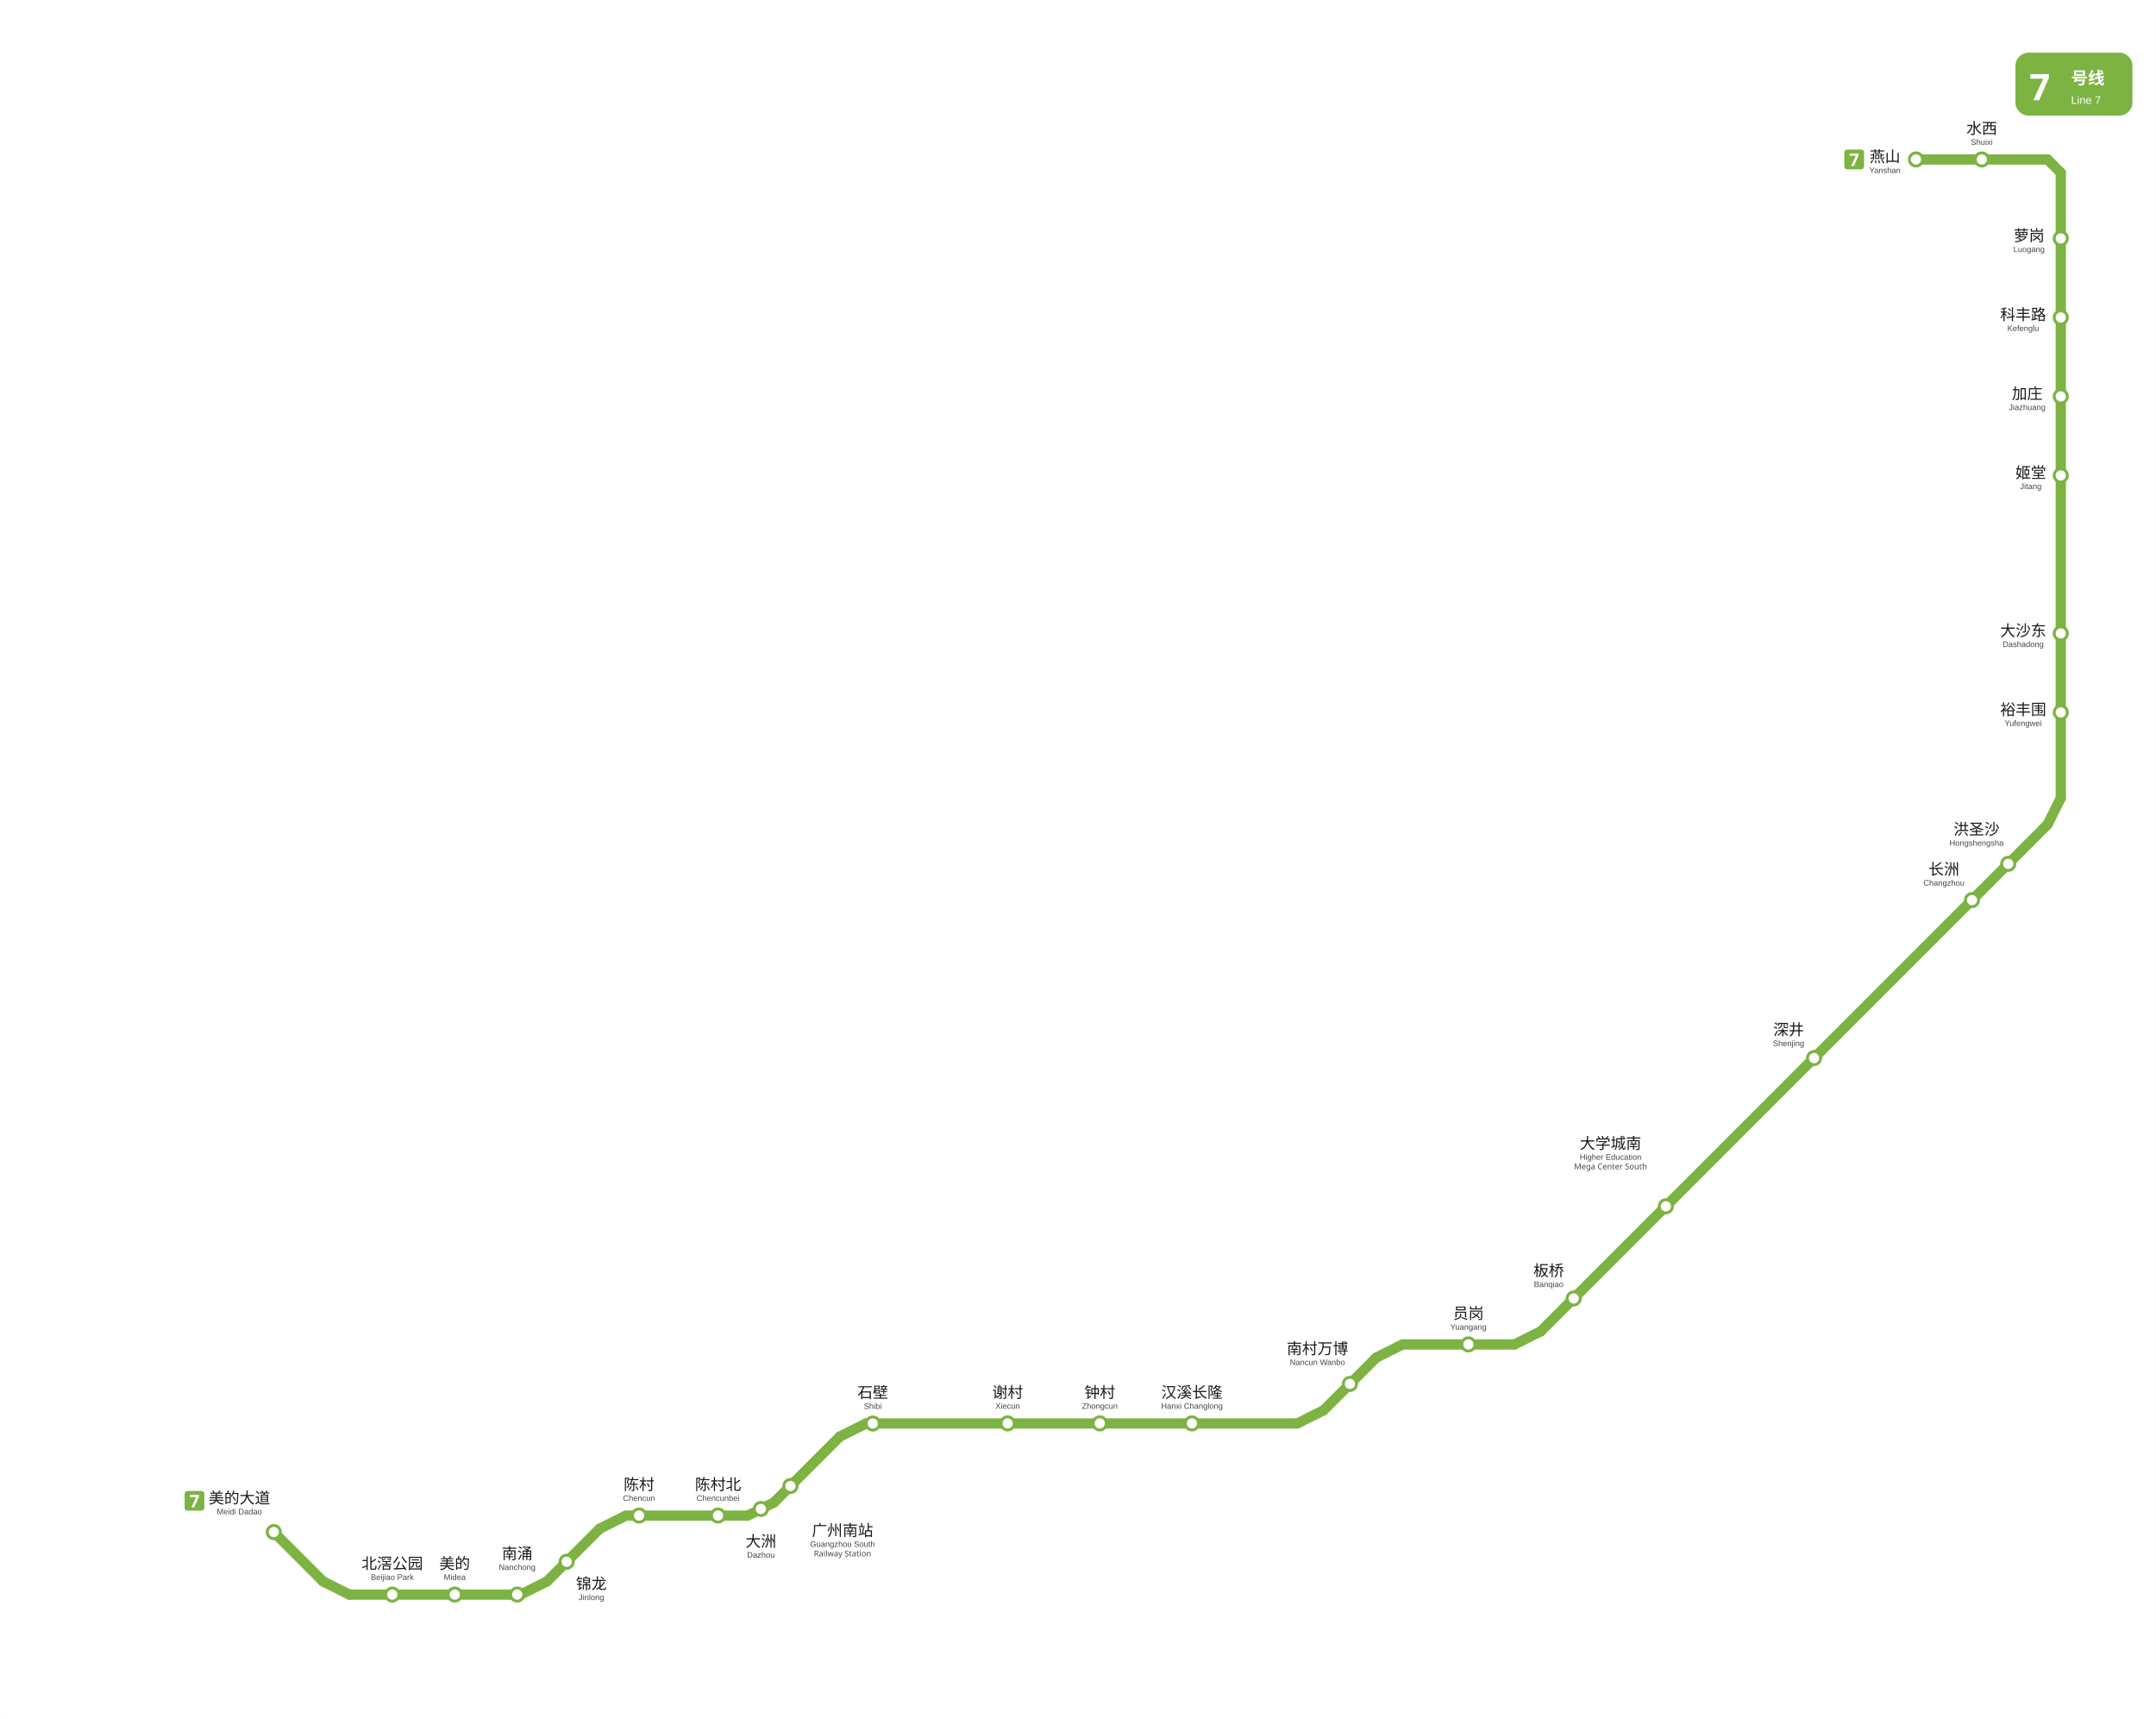
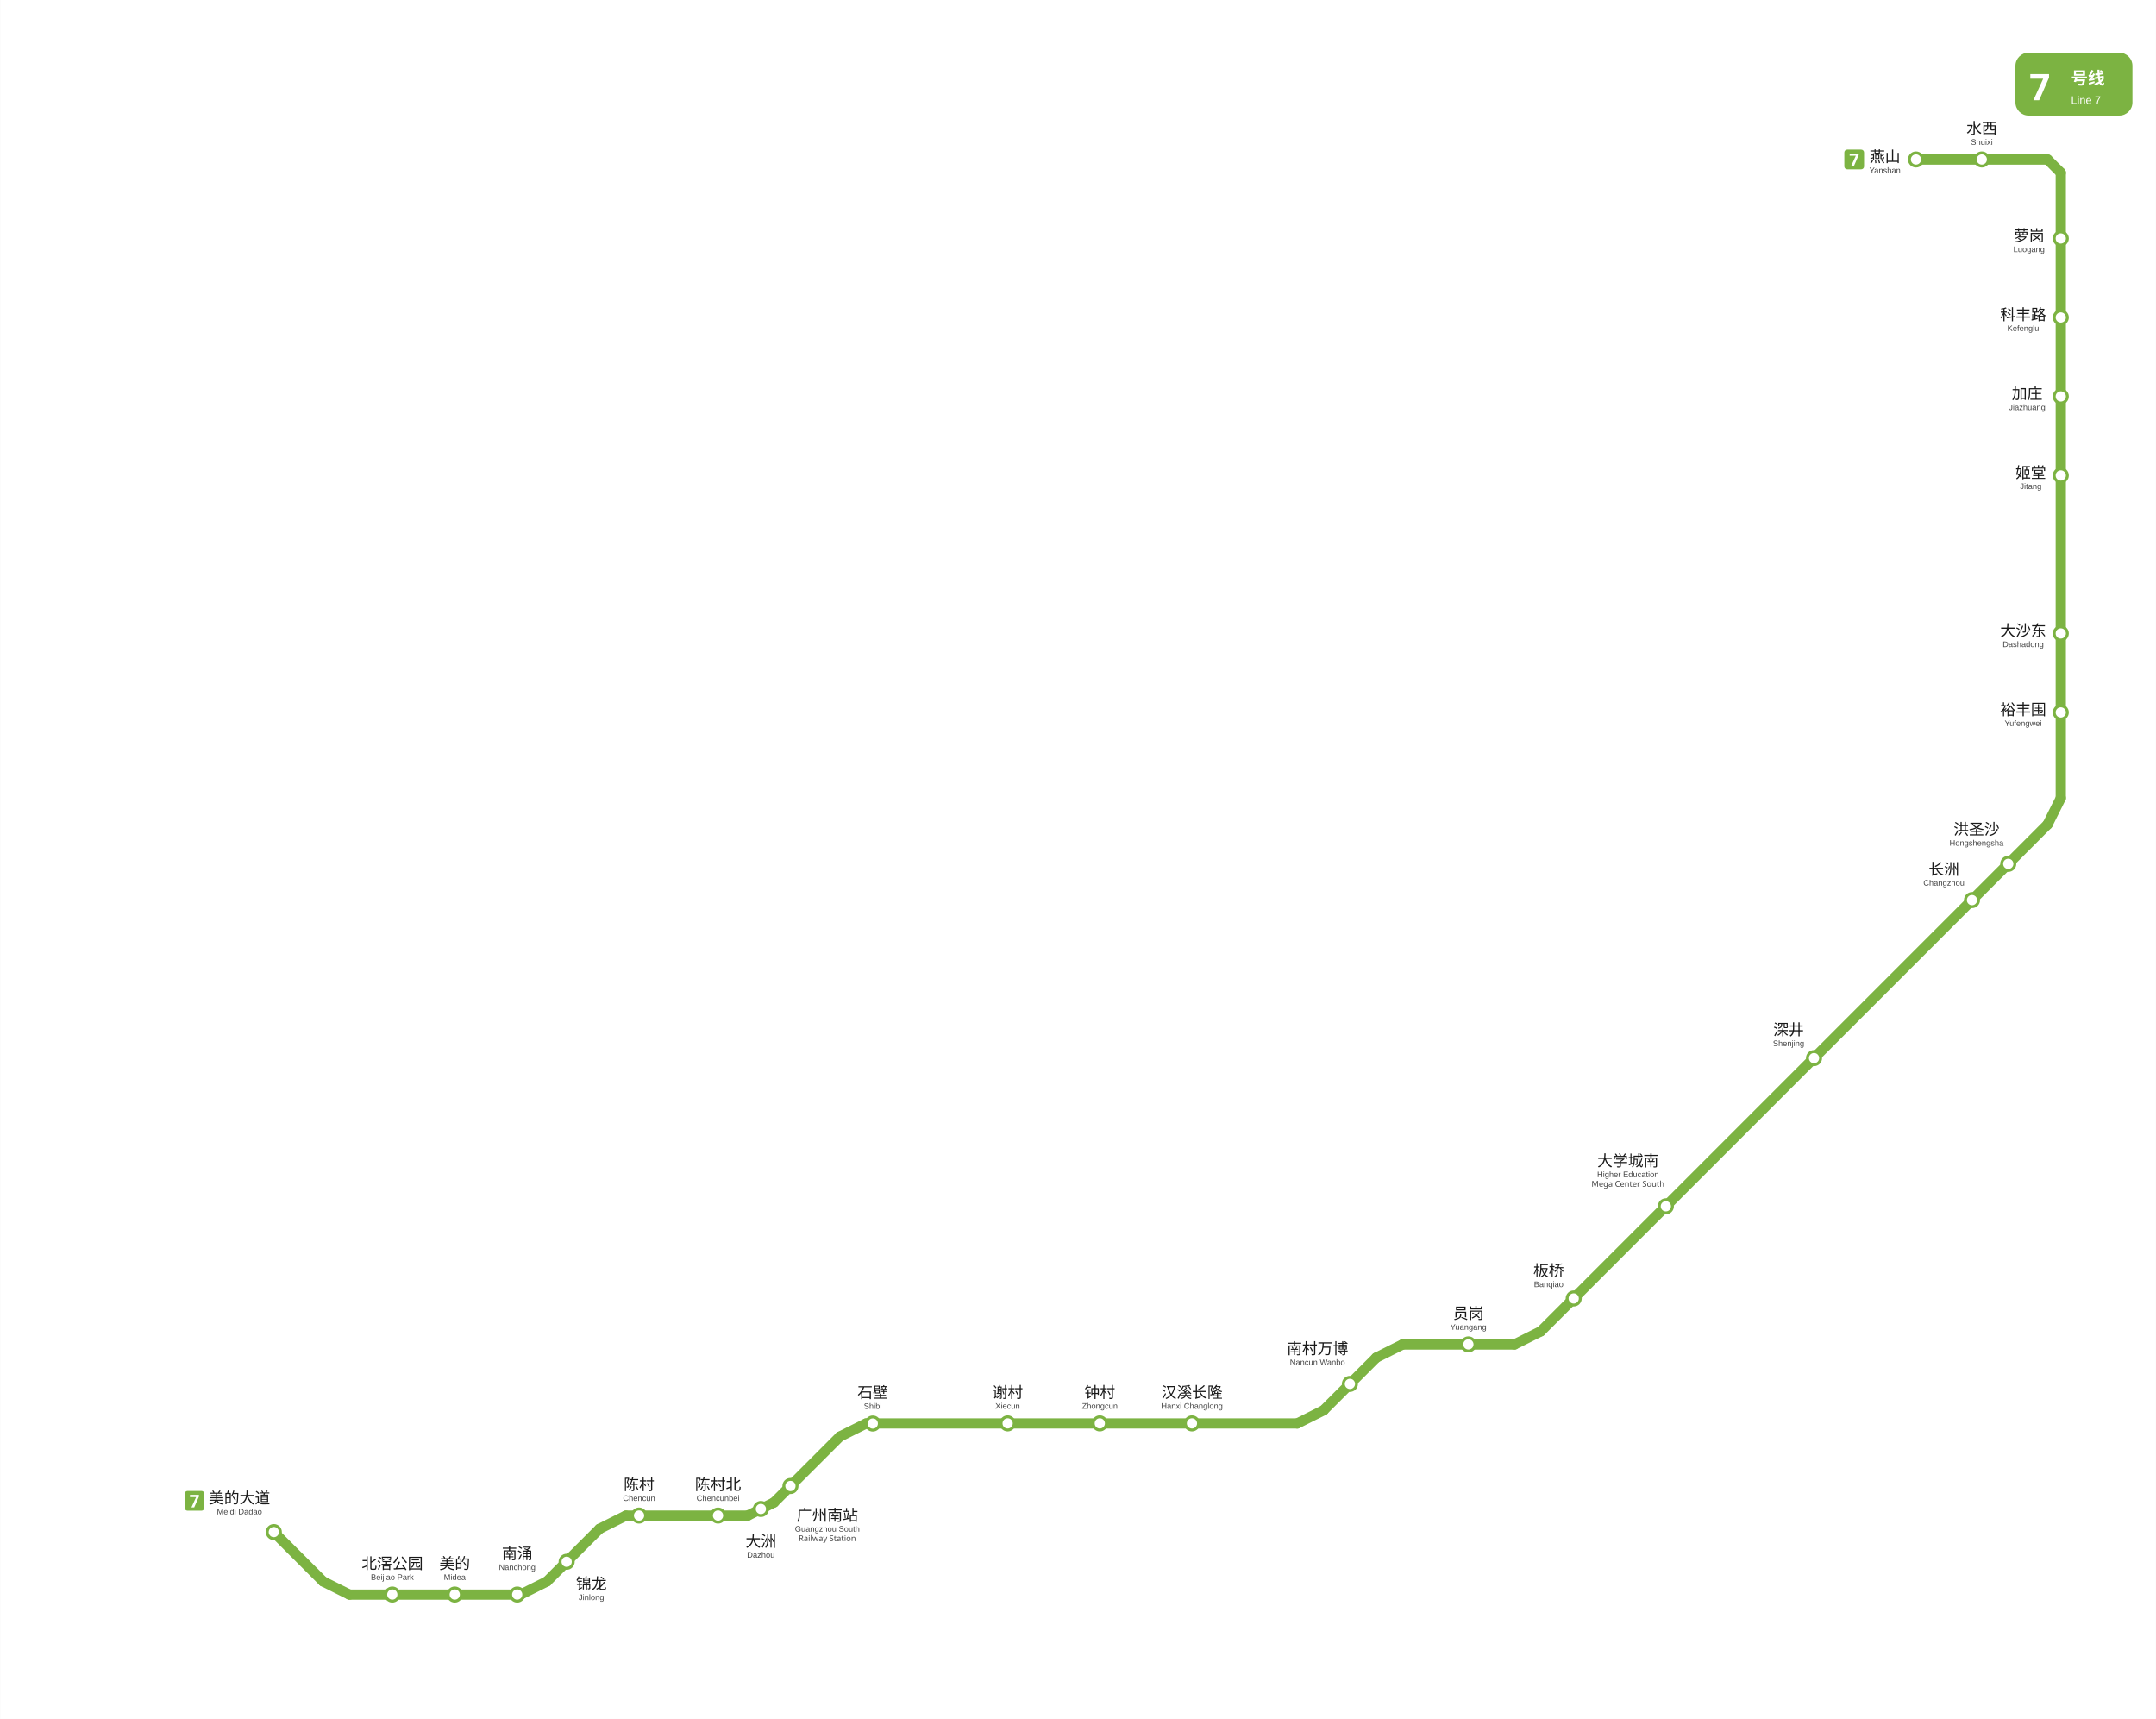
<svg xmlns="http://www.w3.org/2000/svg" viewBox="845.7 577.2 1473.8 1175.0" data-pins="加庄,北滘公园,南村万博,南涌,员岗,大学城南,大沙东,大洲,姬堂,广州南站,板桥,水西,汉溪长隆,洪圣沙,深井,燕山,石壁,科丰路,美的,美的大道,萝岗,裕丰围,谢村,钟村,锦龙,长洲,陈村,陈村北" width="1474" height="1175">
  <rect x="845.717" y="577.2" width="1473.783" height="1175.05" fill="#ffffff" />
  <g id="走廊">
    <line x1="2245.50" y1="686.25" x2="2155.50" y2="686.25" style="fill:none;stroke:#7CB342;stroke-width:7;stroke-linecap:round" />
    <line x1="2254.50" y1="1122.75" x2="2254.50" y2="695.25" style="fill:none;stroke:#7CB342;stroke-width:7;stroke-linecap:round" />
    <line x1="1899.00" y1="1487.25" x2="2245.50" y2="1140.75" style="fill:none;stroke:#7CB342;stroke-width:7;stroke-linecap:round" />
    <line x1="1437.75" y1="1550.25" x2="1732.50" y2="1550.25" style="fill:none;stroke:#7CB342;stroke-width:7;stroke-linecap:round" />
    <line x1="1374.75" y1="1604.25" x2="1419.75" y2="1559.25" style="fill:none;stroke:#7CB342;stroke-width:7;stroke-linecap:round" />
    <line x1="1032.75" y1="1624.50" x2="1066.50" y2="1658.25" style="fill:none;stroke:#7CB342;stroke-width:7;stroke-linecap:round" />
    <line x1="1273.50" y1="1613.25" x2="1356.75" y2="1613.25" style="fill:none;stroke:#7CB342;stroke-width:7;stroke-linecap:round" />
    <line x1="1750.50" y1="1541.25" x2="1786.50" y2="1505.25" style="fill:none;stroke:#7CB342;stroke-width:7;stroke-linecap:round" />
    <line x1="1804.50" y1="1496.25" x2="1881.00" y2="1496.25" style="fill:none;stroke:#7CB342;stroke-width:7;stroke-linecap:round" />
    <line x1="1219.50" y1="1658.25" x2="1255.50" y2="1622.25" style="fill:none;stroke:#7CB342;stroke-width:7;stroke-linecap:round" />
    <line x1="1084.50" y1="1667.25" x2="1201.50" y2="1667.25" style="fill:none;stroke:#7CB342;stroke-width:7;stroke-linecap:round" />
    <line x1="2254.50" y1="695.25" x2="2245.50" y2="686.25" style="fill:none;stroke:#7CB342;stroke-width:7;stroke-linecap:round" />
    <line x1="1437.75" y1="1550.25" x2="1419.75" y2="1559.25" style="fill:none;stroke:#7CB342;stroke-width:7;stroke-linecap:round" />
    <line x1="1732.50" y1="1550.25" x2="1750.50" y2="1541.25" style="fill:none;stroke:#7CB342;stroke-width:7;stroke-linecap:round" />
    <line x1="2254.50" y1="1122.75" x2="2245.50" y2="1140.75" style="fill:none;stroke:#7CB342;stroke-width:7;stroke-linecap:round" />
    <line x1="1084.50" y1="1667.25" x2="1066.50" y2="1658.25" style="fill:none;stroke:#7CB342;stroke-width:7;stroke-linecap:round" />
    <line x1="1356.75" y1="1613.25" x2="1374.75" y2="1604.25" style="fill:none;stroke:#7CB342;stroke-width:7;stroke-linecap:round" />
    <line x1="1804.50" y1="1496.25" x2="1786.50" y2="1505.25" style="fill:none;stroke:#7CB342;stroke-width:7;stroke-linecap:round" />
    <line x1="1881.00" y1="1496.25" x2="1899.00" y2="1487.25" style="fill:none;stroke:#7CB342;stroke-width:7;stroke-linecap:round" />
    <line x1="1273.50" y1="1613.25" x2="1255.50" y2="1622.25" style="fill:none;stroke:#7CB342;stroke-width:7;stroke-linecap:round" />
    <line x1="1201.50" y1="1667.25" x2="1219.50" y2="1658.25" style="fill:none;stroke:#7CB342;stroke-width:7;stroke-linecap:round" />
  </g>
  <g id="站圆">
    <circle cx="1032.8" cy="1624.5" r="4.5" data-nm="美的大道" style="fill:#FFFFFF;stroke:#7CB342;stroke-width:2" />
    <circle cx="1113.8" cy="1667.2" r="4.5" data-nm="北滘公园" style="fill:#FFFFFF;stroke:#7CB342;stroke-width:2" />
    <circle cx="1156.5" cy="1667.2" r="4.5" data-nm="美的" style="fill:#FFFFFF;stroke:#7CB342;stroke-width:2" />
    <circle cx="1199.2" cy="1667.2" r="4.5" data-nm="南涌" style="fill:#FFFFFF;stroke:#7CB342;stroke-width:2" />
    <circle cx="1233.0" cy="1644.8" r="4.5" data-nm="锦龙" style="fill:#FFFFFF;stroke:#7CB342;stroke-width:2" />
    <circle cx="1282.5" cy="1613.2" r="4.5" data-nm="陈村" style="fill:#FFFFFF;stroke:#7CB342;stroke-width:2" />
    <circle cx="1336.5" cy="1613.2" r="4.5" data-nm="陈村北" style="fill:#FFFFFF;stroke:#7CB342;stroke-width:2" />
    <circle cx="1365.8" cy="1608.7" r="4.5" data-nm="大洲" style="fill:#FFFFFF;stroke:#7CB342;stroke-width:2" />
    <circle cx="1386.0" cy="1593.0" r="4.5" data-nm="广州南站" style="fill:#FFFFFF;stroke:#7CB342;stroke-width:2" />
    <circle cx="1442.3" cy="1550.3" r="4.5" data-nm="石壁" style="fill:#FFFFFF;stroke:#7CB342;stroke-width:2" />
    <circle cx="1534.5" cy="1550.2" r="4.5" data-nm="谢村" style="fill:#FFFFFF;stroke:#7CB342;stroke-width:2" />
    <circle cx="1597.5" cy="1550.2" r="4.5" data-nm="钟村" style="fill:#FFFFFF;stroke:#7CB342;stroke-width:2" />
    <circle cx="1660.5" cy="1550.2" r="4.5" data-nm="汉溪长隆" style="fill:#FFFFFF;stroke:#7CB342;stroke-width:2" />
    <circle cx="1768.5" cy="1523.2" r="4.5" data-nm="南村万博" style="fill:#FFFFFF;stroke:#7CB342;stroke-width:2" />
    <circle cx="1849.5" cy="1496.2" r="4.5" data-nm="员岗" style="fill:#FFFFFF;stroke:#7CB342;stroke-width:2" />
    <circle cx="1921.5" cy="1464.8" r="4.5" data-nm="板桥" style="fill:#FFFFFF;stroke:#7CB342;stroke-width:2" />
    <circle cx="1984.5" cy="1401.8" r="4.5" data-nm="大学城南" style="fill:#FFFFFF;stroke:#7CB342;stroke-width:2" />
    <circle cx="2085.8" cy="1300.5" r="4.5" data-nm="深井" style="fill:#FFFFFF;stroke:#7CB342;stroke-width:2" />
    <circle cx="2193.8" cy="1192.5" r="4.5" data-nm="长洲" style="fill:#FFFFFF;stroke:#7CB342;stroke-width:2" />
    <circle cx="2218.6" cy="1167.7" r="4.5" data-nm="洪圣沙" style="fill:#FFFFFF;stroke:#7CB342;stroke-width:2" />
    <circle cx="2254.5" cy="1064.2" r="4.5" data-nm="裕丰围" style="fill:#FFFFFF;stroke:#7CB342;stroke-width:2" />
    <circle cx="2254.5" cy="1010.2" r="4.5" data-nm="大沙东" style="fill:#FFFFFF;stroke:#7CB342;stroke-width:2" />
    <circle cx="2254.5" cy="902.2" r="4.5" data-nm="姬堂" style="fill:#FFFFFF;stroke:#7CB342;stroke-width:2" />
    <circle cx="2254.5" cy="848.2" r="4.5" data-nm="加庄" style="fill:#FFFFFF;stroke:#7CB342;stroke-width:2" />
    <circle cx="2254.5" cy="794.2" r="4.5" data-nm="科丰路" style="fill:#FFFFFF;stroke:#7CB342;stroke-width:2" />
    <circle cx="2254.5" cy="740.2" r="4.5" data-nm="萝岗" style="fill:#FFFFFF;stroke:#7CB342;stroke-width:2" />
    <circle cx="2200.5" cy="686.2" r="4.5" data-nm="水西" style="fill:#FFFFFF;stroke:#7CB342;stroke-width:2" />
    <circle cx="2155.5" cy="686.2" r="4.5" data-nm="燕山" style="fill:#FFFFFF;stroke:#7CB342;stroke-width:2" />
  </g>
  <g id="线路徽标">
    <g data-badge="header" transform="translate(2223.5 613.2)" data-ink="#FFFFFF" data-box="2223.5,613.2,2303.5,656.2" data-chip="2223.5,613.2,2303.5,656.2">
      <rect x="0" y="0" width="80.0" height="43.0" rx="9.0" fill="#7CB342" />
      <text x="9.5" y="32.5" font-family="'Microsoft YaHei', sans-serif" font-size="25" font-weight="bold" fill="#FFFFFF">7</text>
      <text x="38.0" y="21.5" font-family="'Microsoft YaHei', sans-serif" font-size="11.5" font-weight="600" fill="#FFFFFF">号线</text>
      <text x="38.0" y="35.0" font-family="Arial, sans-serif" font-size="7.5" fill="#FFFFFF">Line 7</text>
    </g>
    <g data-badge="chip" transform="translate(971.828 1596.38)" data-box="971.8,1596.4,985.3,1609.9">
      <path d="M11.54 13.49h-9.59c-1.07 0 -1.95 -0.88 -1.95 -1.95v-9.59c0 -1.07 0.88 -1.95 1.95 -1.95h9.59c1.07 0 1.95 0.88 1.95 1.95v9.59C13.49 12.61 12.61 13.49 11.54 13.49z" fill="#7CB342" />
      <path d="M4.64 11.24l3.22 -7.04h-4.22v-1.52h6.14v1.14l-3.24 7.43H4.64z" fill="#FFFFFF" />
    </g>
    <g data-badge="chip" transform="translate(2106.52 679.455)" data-box="2106.5,679.5,2120.0,692.9">
      <path d="M11.54 13.49h-9.59c-1.07 0 -1.95 -0.88 -1.95 -1.95v-9.59c0 -1.07 0.88 -1.95 1.95 -1.95h9.59c1.07 0 1.95 0.88 1.95 1.95v9.59C13.49 12.61 12.61 13.49 11.54 13.49z" fill="#7CB342" />
      <path d="M4.64 11.24l3.22 -7.04h-4.22v-1.52h6.14v1.14l-3.24 7.43H4.64z" fill="#FFFFFF" />
    </g>
  </g>
  <g id="站名标注" font-family="'Microsoft YaHei', 'PingFang SC', sans-serif">
    <text x="1009.3" y="1604.9" text-anchor="middle" font-size="10.5" font-weight="500" fill="#1a1a1a">美的大道</text>
    <text x="1009.3" y="1612.4" text-anchor="middle" font-size="5.5" font-family="Arial, sans-serif" fill="#444444">Meidi Dadao</text>
    <text x="1113.8" y="1649.7" text-anchor="middle" font-size="10.5" font-weight="500" fill="#1a1a1a">北滘公园</text>
    <text x="1113.8" y="1657.2" text-anchor="middle" font-size="5.5" font-family="Arial, sans-serif" fill="#444444">Beijiao Park</text>
    <text x="1156.5" y="1649.7" text-anchor="middle" font-size="10.5" font-weight="500" fill="#1a1a1a">美的</text>
    <text x="1156.5" y="1657.2" text-anchor="middle" font-size="5.5" font-family="Arial, sans-serif" fill="#444444">Midea</text>
    <text x="1282.5" y="1595.7" text-anchor="middle" font-size="10.5" font-weight="500" fill="#1a1a1a">陈村</text>
    <text x="1282.5" y="1603.2" text-anchor="middle" font-size="5.5" font-family="Arial, sans-serif" fill="#444444">Chencun</text>
    <text x="1336.5" y="1595.7" text-anchor="middle" font-size="10.5" font-weight="500" fill="#1a1a1a">陈村北</text>
    <text x="1336.5" y="1603.2" text-anchor="middle" font-size="5.5" font-family="Arial, sans-serif" fill="#444444">Chencunbei</text>
    <text x="1534.5" y="1532.7" text-anchor="middle" font-size="10.5" font-weight="500" fill="#1a1a1a">谢村</text>
    <text x="1534.5" y="1540.2" text-anchor="middle" font-size="5.5" font-family="Arial, sans-serif" fill="#444444">Xiecun</text>
    <text x="1597.5" y="1532.7" text-anchor="middle" font-size="10.5" font-weight="500" fill="#1a1a1a">钟村</text>
    <text x="1597.5" y="1540.2" text-anchor="middle" font-size="5.5" font-family="Arial, sans-serif" fill="#444444">Zhongcun</text>
    <text x="1660.5" y="1532.7" text-anchor="middle" font-size="10.5" font-weight="500" fill="#1a1a1a">汉溪长隆</text>
    <text x="1660.5" y="1540.2" text-anchor="middle" font-size="5.5" font-family="Arial, sans-serif" fill="#444444">Hanxi Changlong</text>
    <text x="1746.3" y="1502.8" text-anchor="middle" font-size="10.5" font-weight="500" fill="#1a1a1a">南村万博</text>
    <text x="1746.3" y="1510.3" text-anchor="middle" font-size="5.5" font-family="Arial, sans-serif" fill="#444444">Nancun Wanbo</text>
    <text x="1849.5" y="1478.7" text-anchor="middle" font-size="10.5" font-weight="500" fill="#1a1a1a">员岗</text>
    <text x="1849.5" y="1486.2" text-anchor="middle" font-size="5.5" font-family="Arial, sans-serif" fill="#444444">Yuangang</text>
    <text x="1904.4" y="1449.5" text-anchor="middle" font-size="10.5" font-weight="500" fill="#1a1a1a">板桥</text>
    <text x="1904.4" y="1457.0" text-anchor="middle" font-size="5.5" font-family="Arial, sans-serif" fill="#444444">Banqiao</text>
-     <text x="1946.7" y="1362.5" text-anchor="middle" font-size="10.5" font-weight="500" fill="#1a1a1a">大学城南</text>
-     <text x="1946.7" y="1370.0" text-anchor="middle" font-size="5.5" font-family="Arial, sans-serif" fill="#444444">Higher Education</text>
-     <text x="1946.7" y="1376.5" text-anchor="middle" font-size="5.5" fill="#444444">Mega Center South</text>
+     <text x="1958.6" y="1374.4" text-anchor="middle" font-size="10.5" font-weight="500" fill="#1a1a1a">大学城南</text>
+     <text x="1958.6" y="1381.9" text-anchor="middle" font-size="5.5" font-family="Arial, sans-serif" fill="#444444">Higher Education</text>
+     <text x="1958.6" y="1388.4" text-anchor="middle" font-size="5.5" fill="#444444">Mega Center South</text>
    <text x="2068.4" y="1284.8" text-anchor="middle" font-size="10.5" font-weight="500" fill="#1a1a1a">深井</text>
    <text x="2068.4" y="1292.3" text-anchor="middle" font-size="5.5" font-family="Arial, sans-serif" fill="#444444">Shenjing</text>
    <text x="2174.6" y="1175.1" text-anchor="middle" font-size="10.5" font-weight="500" fill="#1a1a1a">长洲</text>
    <text x="2174.6" y="1182.6" text-anchor="middle" font-size="5.5" font-family="Arial, sans-serif" fill="#444444">Changzhou</text>
    <text x="2196.9" y="1147.8" text-anchor="middle" font-size="10.5" font-weight="500" fill="#1a1a1a">洪圣沙</text>
    <text x="2196.9" y="1155.3" text-anchor="middle" font-size="5.5" font-family="Arial, sans-serif" fill="#444444">Hongshengsha</text>
    <text x="2228.8" y="1066.0" text-anchor="middle" font-size="10.5" font-weight="500" fill="#1a1a1a">裕丰围</text>
    <text x="2228.8" y="1073.5" text-anchor="middle" font-size="5.5" font-family="Arial, sans-serif" fill="#444444">Yufengwei</text>
    <text x="2228.8" y="1012.0" text-anchor="middle" font-size="10.5" font-weight="500" fill="#1a1a1a">大沙东</text>
    <text x="2228.8" y="1019.5" text-anchor="middle" font-size="5.5" font-family="Arial, sans-serif" fill="#444444">Dashadong</text>
    <text x="2234.0" y="904.0" text-anchor="middle" font-size="10.5" font-weight="500" fill="#1a1a1a">姬堂</text>
    <text x="2234.0" y="911.5" text-anchor="middle" font-size="5.5" font-family="Arial, sans-serif" fill="#444444">Jitang</text>
    <text x="2231.5" y="850.0" text-anchor="middle" font-size="10.5" font-weight="500" fill="#1a1a1a">加庄</text>
    <text x="2231.5" y="857.5" text-anchor="middle" font-size="5.5" font-family="Arial, sans-serif" fill="#444444">Jiazhuang</text>
    <text x="2228.8" y="796.0" text-anchor="middle" font-size="10.5" font-weight="500" fill="#1a1a1a">科丰路</text>
    <text x="2228.8" y="803.5" text-anchor="middle" font-size="5.5" font-family="Arial, sans-serif" fill="#444444">Kefenglu</text>
    <text x="2232.8" y="742.0" text-anchor="middle" font-size="10.5" font-weight="500" fill="#1a1a1a">萝岗</text>
    <text x="2232.8" y="749.5" text-anchor="middle" font-size="5.5" font-family="Arial, sans-serif" fill="#444444">Luogang</text>
    <text x="2200.5" y="668.7" text-anchor="middle" font-size="10.5" font-weight="500" fill="#1a1a1a">水西</text>
    <text x="2200.5" y="676.2" text-anchor="middle" font-size="5.5" font-family="Arial, sans-serif" fill="#444444">Shuixi</text>
    <text x="2134.3" y="688.0" text-anchor="middle" font-size="10.5" font-weight="500" fill="#1a1a1a">燕山</text>
    <text x="2134.3" y="695.5" text-anchor="middle" font-size="5.5" font-family="Arial, sans-serif" fill="#444444">Yanshan</text>
    <text x="1199.2" y="1642.9" text-anchor="middle" font-size="10.5" font-weight="500" fill="#1a1a1a">南涌</text>
    <text x="1199.2" y="1650.4" text-anchor="middle" font-size="5.5" font-family="Arial, sans-serif" fill="#444444">Nanchong</text>
    <text x="1249.9" y="1663.5" text-anchor="middle" font-size="10.5" font-weight="500" fill="#1a1a1a">锦龙</text>
    <text x="1249.9" y="1671.0" text-anchor="middle" font-size="5.5" font-family="Arial, sans-serif" fill="#444444">Jinlong</text>
    <text x="1365.8" y="1634.5" text-anchor="middle" font-size="10.5" font-weight="500" fill="#1a1a1a">大洲</text>
    <text x="1365.8" y="1642.0" text-anchor="middle" font-size="5.5" font-family="Arial, sans-serif" fill="#444444">Dazhou</text>
-     <text x="1421.6" y="1627.1" text-anchor="middle" font-size="10.5" font-weight="500" fill="#1a1a1a">广州南站</text>
-     <text x="1421.6" y="1634.6" text-anchor="middle" font-size="5.5" font-family="Arial, sans-serif" fill="#444444">Guangzhou South</text>
-     <text x="1421.6" y="1641.1" text-anchor="middle" font-size="5.5" fill="#444444">Railway Station</text>
+     <text x="1411.2" y="1616.7" text-anchor="middle" font-size="10.5" font-weight="500" fill="#1a1a1a">广州南站</text>
+     <text x="1411.2" y="1624.2" text-anchor="middle" font-size="5.5" font-family="Arial, sans-serif" fill="#444444">Guangzhou South</text>
+     <text x="1411.2" y="1630.7" text-anchor="middle" font-size="5.5" fill="#444444">Railway Station</text>
    <text x="1442.3" y="1532.8" text-anchor="middle" font-size="10.5" font-weight="500" fill="#1a1a1a">石壁</text>
    <text x="1442.3" y="1540.3" text-anchor="middle" font-size="5.5" font-family="Arial, sans-serif" fill="#444444">Shibi</text>
  </g>
</svg>
